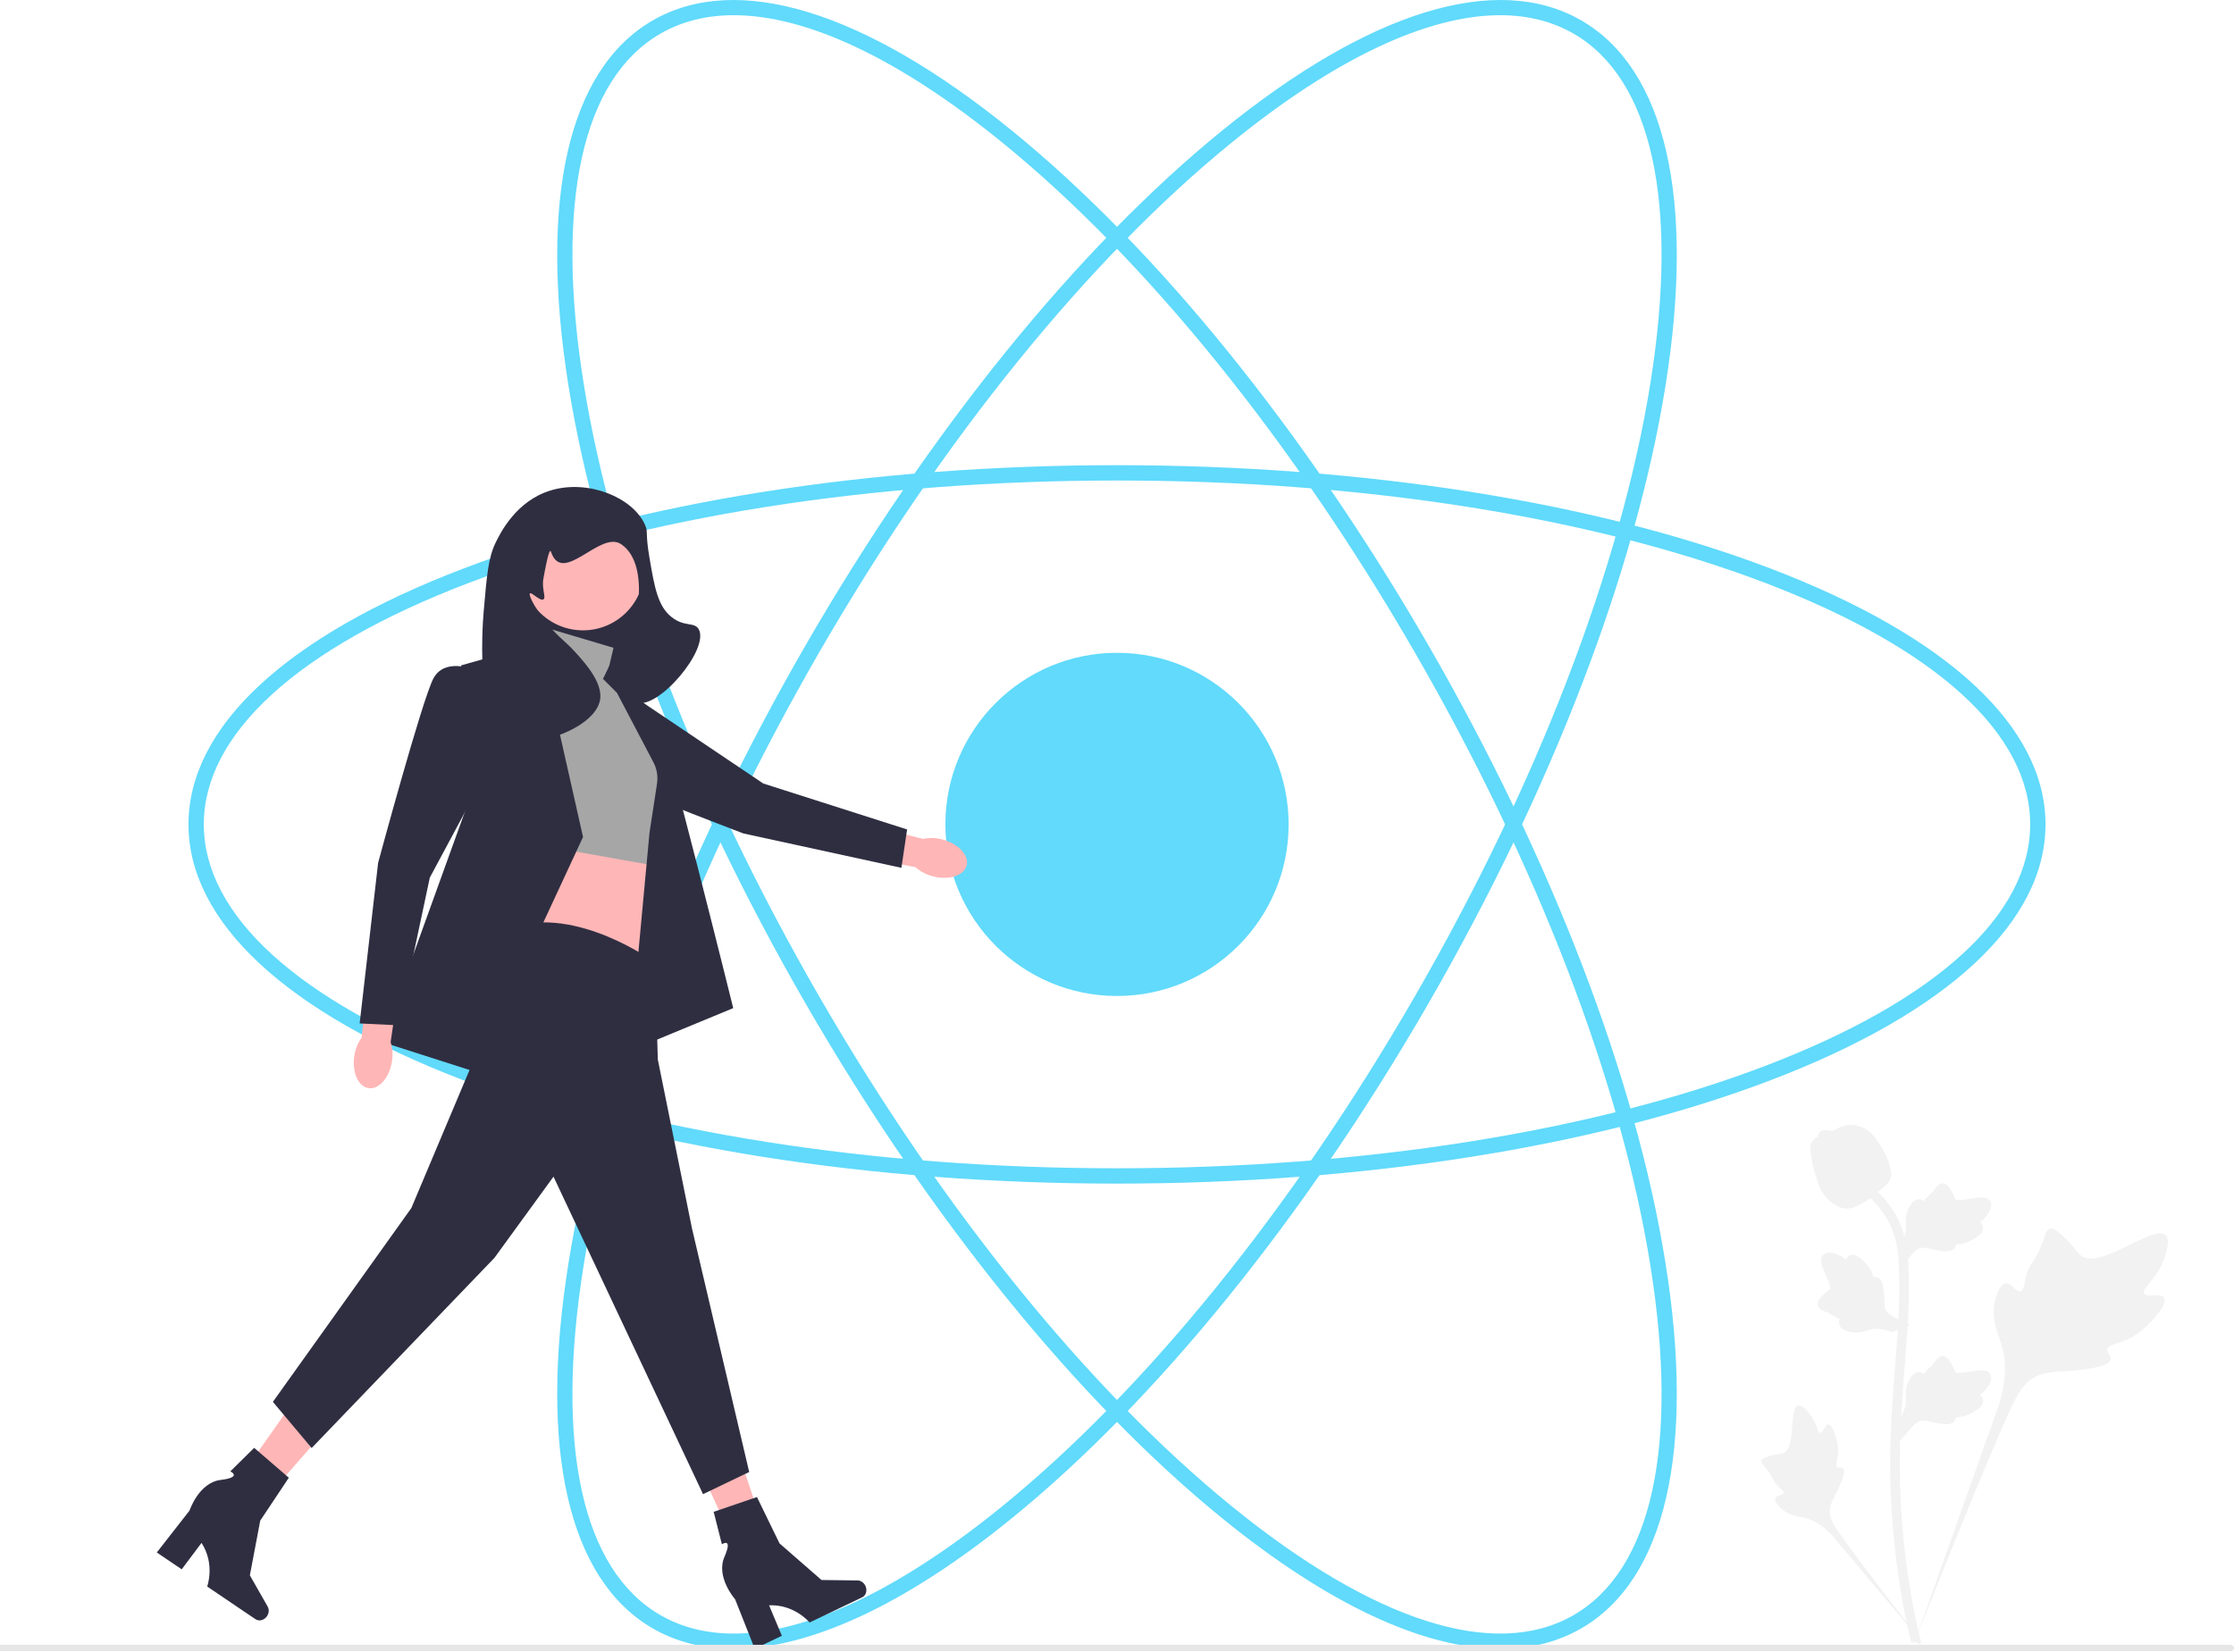
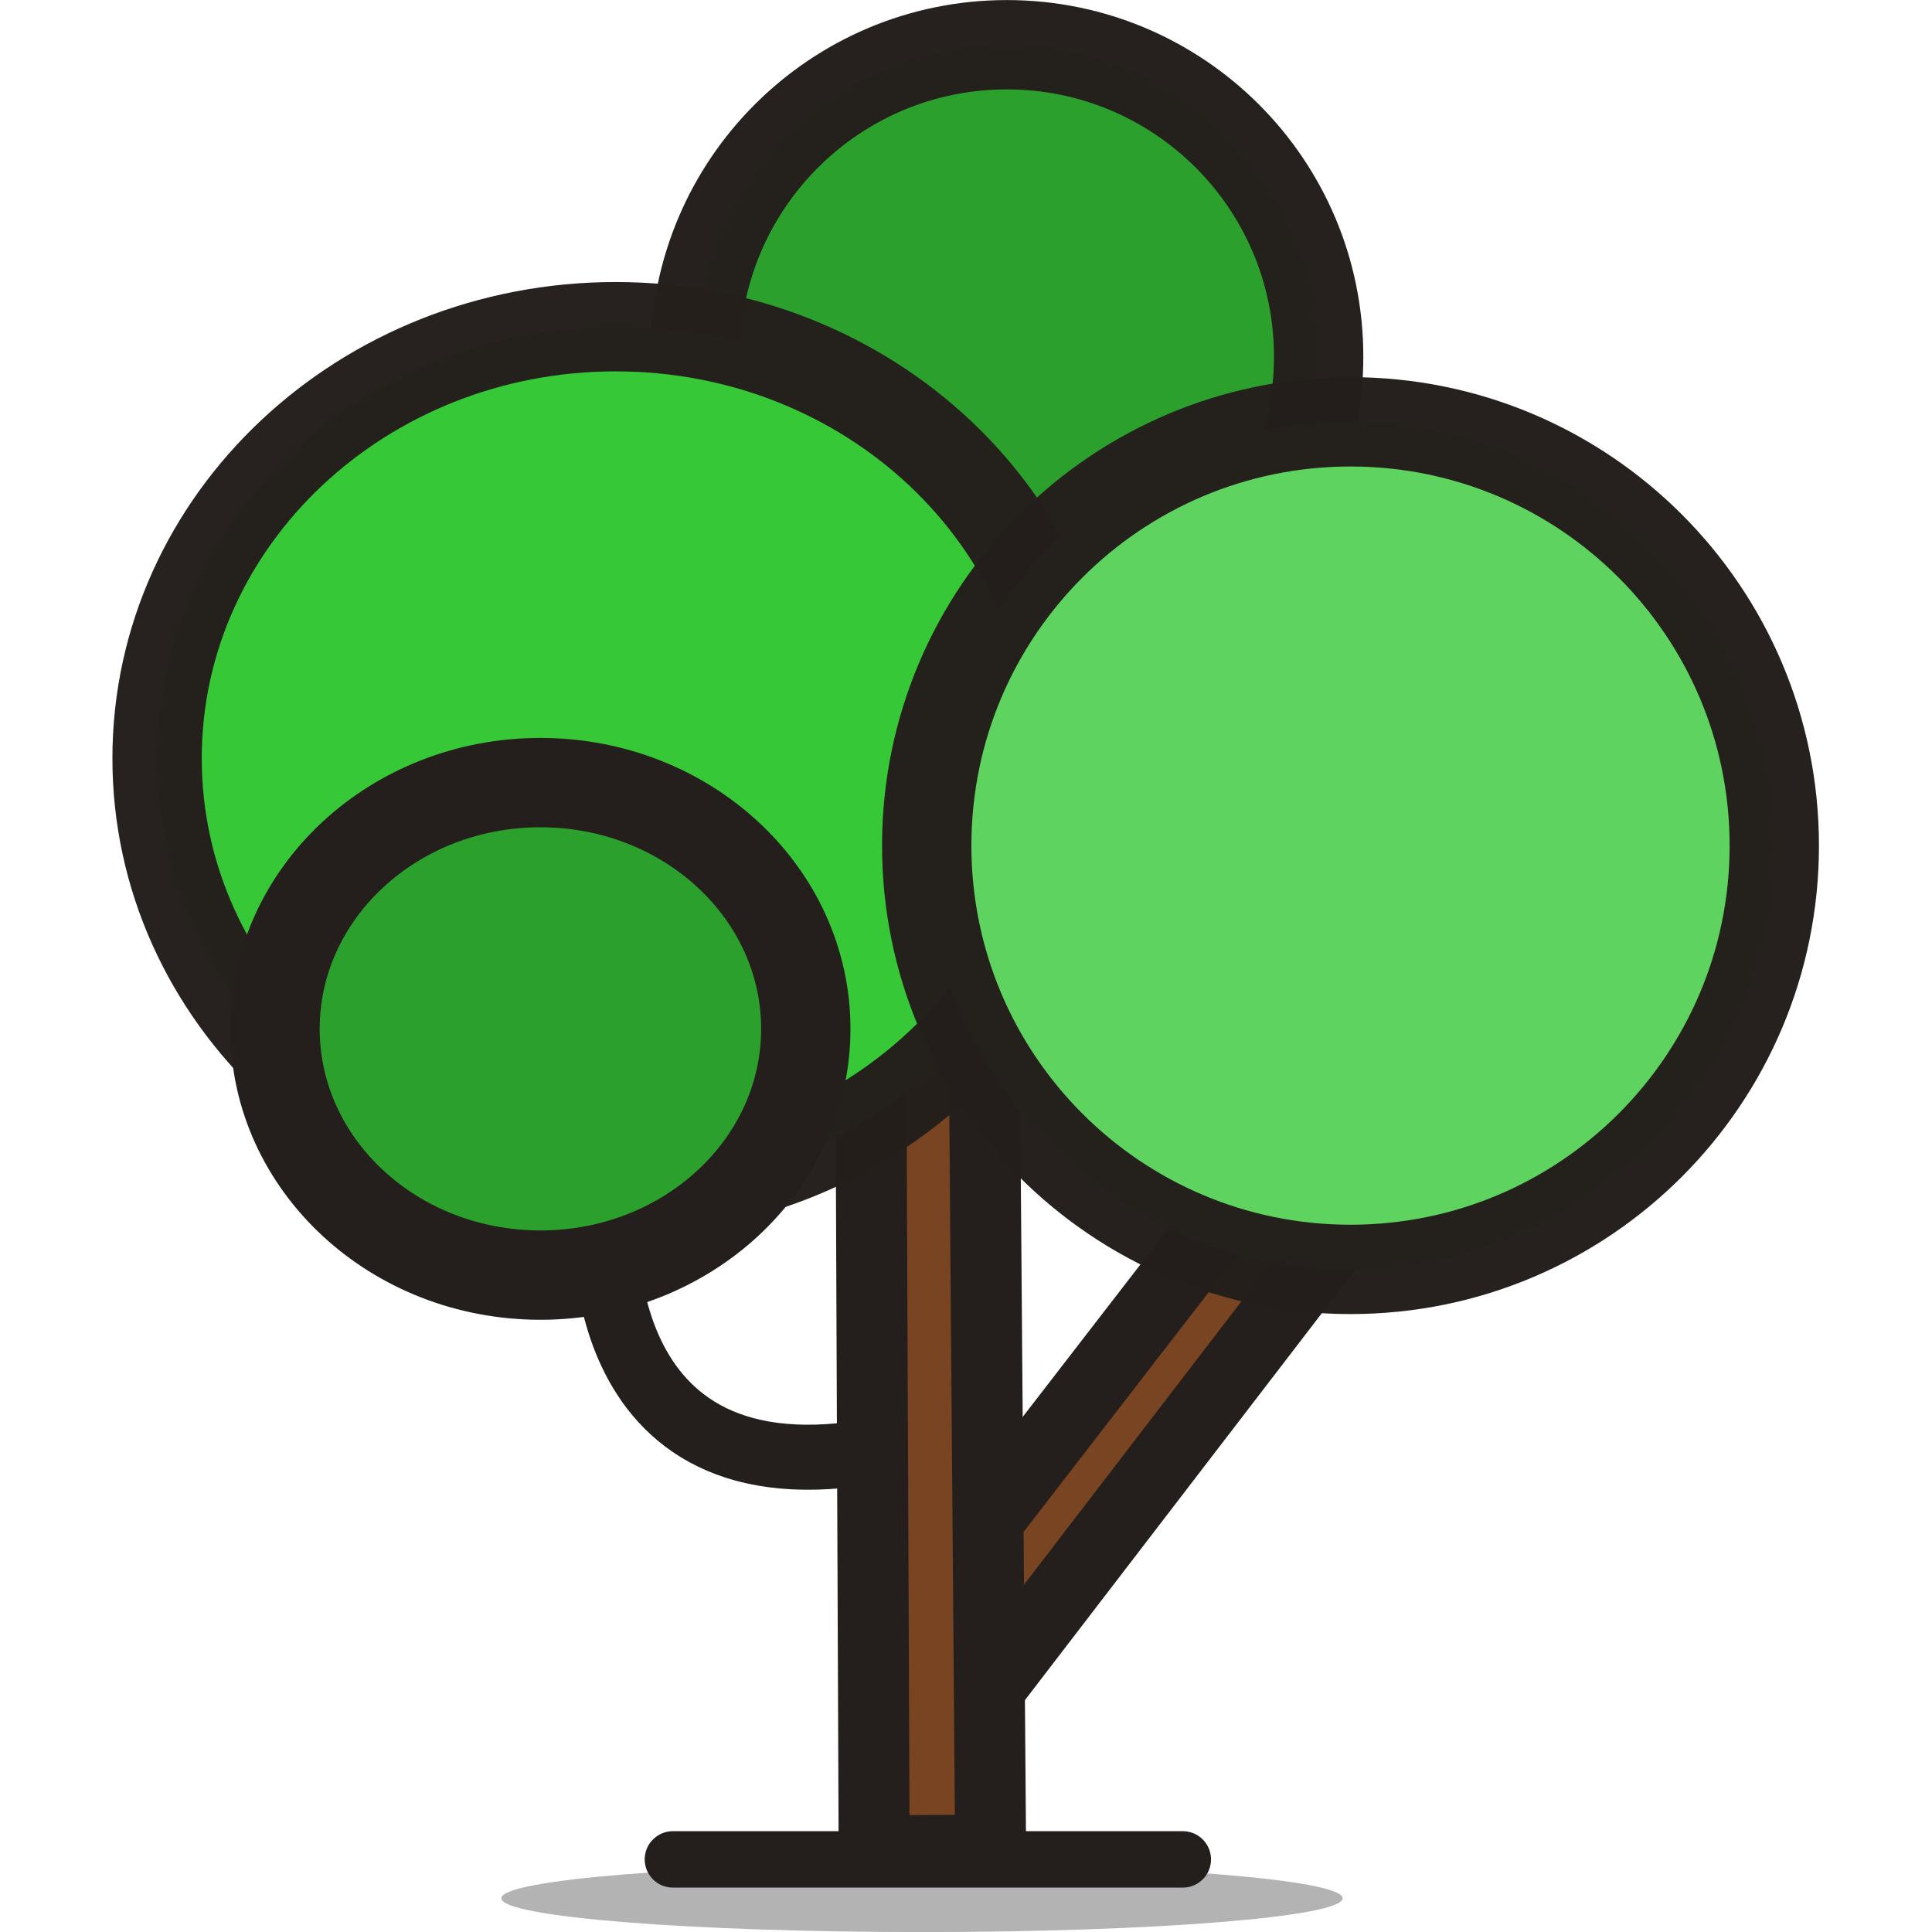
- <svg xmlns="http://www.w3.org/2000/svg" width="583.04" height="431.02" viewBox="0 0 583.04 431.02">
-   <g>
-     <path d="M291.52,308.951c-64.433,0-125.038-9.592-170.652-27.008-46.222-17.648-71.678-41.355-71.678-66.755s25.456-49.105,71.678-66.754c45.614-17.416,106.22-27.008,170.652-27.008s125.038,9.592,170.652,27.008c46.222,17.648,71.677,41.355,71.677,66.754s-25.456,49.106-71.677,66.755c-45.615,17.416-106.22,27.008-170.652,27.008Zm0-183.524c-63.957,0-124.056,9.498-169.226,26.745-44.563,17.015-69.104,39.395-69.104,63.017s24.541,46.003,69.104,63.018c45.17,17.247,105.269,26.745,169.226,26.745s124.056-9.498,169.225-26.745c44.563-17.015,69.104-39.395,69.104-63.018s-24.541-46.002-69.104-63.017c-45.17-17.247-105.269-26.745-169.225-26.745Z" fill="#61dafb" />
-     <path d="M391.642,430.378c-20.024,0-44.985-11.573-72.607-34.022-37.891-30.795-76.5-78.485-108.716-134.285-32.216-55.8-54.212-113.082-61.937-161.293-7.827-48.854-.024-82.752,21.972-95.452,21.996-12.699,55.255-2.507,93.649,28.697,37.891,30.795,76.5,78.485,108.716,134.285,32.216,55.8,54.212,113.082,61.937,161.294,7.827,48.854,.024,82.752-21.972,95.452-6.171,3.562-13.233,5.324-21.042,5.324ZM191.505,3.969c-7.139,0-13.562,1.594-19.149,4.82-20.458,11.812-27.569,44.255-20.022,91.355,7.649,47.742,29.473,104.538,61.451,159.926,31.979,55.388,70.253,102.686,107.774,133.181,37.017,30.086,68.67,40.151,89.127,28.338,20.458-11.812,27.569-44.255,20.022-91.354-7.649-47.742-29.473-104.538-61.451-159.927-31.979-55.388-70.253-102.686-107.775-133.181C234.576,15.259,210.504,3.969,191.505,3.969Z" fill="#61dafb" />
-     <path d="M191.397,430.378c-7.812,0-14.869-1.761-21.042-5.324-21.996-12.7-29.799-46.599-21.972-95.452,7.724-48.212,29.72-105.494,61.937-161.294,32.216-55.8,70.825-103.49,108.716-134.285C357.43,2.817,390.69-7.375,412.685,5.325c21.996,12.699,29.799,46.598,21.972,95.452-7.724,48.211-29.72,105.494-61.937,161.293-32.216,55.8-70.825,103.49-108.716,134.285-27.62,22.448-52.584,34.022-72.607,34.022ZM391.535,3.969c-19,0-43.069,11.288-69.978,33.158-37.521,30.495-75.796,77.793-107.774,133.181-31.978,55.389-53.802,112.185-61.451,159.927-7.546,47.1-.436,79.543,20.022,91.354,5.586,3.226,12.012,4.819,19.149,4.82,19,.002,43.069-11.288,69.977-33.158,37.521-30.495,75.796-77.793,107.775-133.181,31.978-55.389,53.802-112.185,61.451-159.926,7.546-47.1,.436-79.543-20.022-91.355-5.586-3.225-12.012-4.82-19.149-4.82Z" fill="#61dafb" />
-     <circle cx="291.52" cy="215.189" r="44.789" fill="#61dafb" />
+ <svg xmlns="http://www.w3.org/2000/svg" width="22.015px" height="22.015px" viewBox="-1.28 0 22.015 22.015" id="svg8" version="1.1">
+   <defs id="defs2">
+     <clipPath clipPathUnits="userSpaceOnUse" id="clipPath23">
+       <rect height="170.007" id="rect25" style="opacity:1;fill:none;fill-opacity:1;stroke:#000000;stroke-width:1.5;stroke-linecap:round;stroke-linejoin:round;stroke-miterlimit:4;stroke-dasharray:none;stroke-dashoffset:0;stroke-opacity:0.976" transform="rotate(90)" width="263.846" x="6.785" y="110.362" />
+     </clipPath>
+   </defs>
+   <g id="layer1" transform="translate(93.9079,-380.0733)">
+     <rect height="58.184" id="rect8011" ry="1.143" style="opacity:1;fill:none;fill-opacity:1;stroke:none;stroke-width:1.107;stroke-linecap:round;stroke-linejoin:round;stroke-miterlimit:4;stroke-dasharray:none;stroke-dashoffset:0;stroke-opacity:1" width="150.118" x="-377.22" y="-198.905" />
  </g>
-   <g>
-     <path d="M564.784,338.786c-.844-1.424-4.497,.101-5.168-1.191-.669-1.287,2.725-3.249,4.663-7.73,.35-.808,2.553-5.9,.922-7.472-3.092-2.978-17.24,9.313-22.191,5.29-1.087-.883-1.846-2.645-5.134-5.506-1.308-1.138-2.099-1.652-2.865-1.461-1.086,.271-1.172,1.725-2.337,4.584-1.747,4.287-2.78,4.028-3.798,7.449-.756,2.539-.583,4.016-1.472,4.303-1.258,.407-2.416-2.286-4.011-2.045-1.627,.246-2.611,3.382-2.922,5.73-.583,4.406,1.035,7.313,1.932,10.371,.975,3.322,1.553,8.375-.698,15.528l-22.277,62.766c4.918-12.879,19.158-48.185,25.142-61.305,1.727-3.787,3.635-7.629,7.551-9.145,3.77-1.46,8.949-.588,15.55-2.179,.771-.186,2.911-.73,3.18-1.988,.223-1.04-1.036-1.621-.842-2.595,.259-1.307,2.734-1.323,5.775-2.831,2.144-1.063,3.48-2.328,4.629-3.415,.346-.328,5.495-5.262,4.371-7.157Z" fill="#f2f2f2" />
-     <path d="M477.139,371.829c-.942,.004-1.248,2.236-2.076,2.193-.825-.043-.808-2.275-2.448-4.519-.296-.405-2.159-2.955-3.401-2.608-2.354,.658-.404,11.148-3.806,12.418-.747,.279-1.831,.143-4.184,.931-.936,.314-1.417,.554-1.544,.985-.18,.611,.508,1.073,1.575,2.47,1.6,2.094,1.175,2.527,2.56,4.013,1.028,1.104,1.803,1.445,1.687,1.964-.163,.735-1.819,.526-2.161,1.379-.349,.87,.907,2.257,1.969,3.087,1.994,1.557,3.888,1.602,5.647,2.044,1.912,.48,4.559,1.654,7.42,4.823l24.378,29.044c-4.902-6.13-18.122-23.306-22.835-30.028-1.36-1.941-2.696-3.985-2.31-6.345,.371-2.272,2.293-4.562,3.417-8.261,.131-.432,.481-1.639-.058-2.134-.446-.409-1.095,.041-1.517-.335-.567-.504,.14-1.724,.277-3.651,.097-1.359-.138-2.38-.341-3.258-.061-.265-.997-4.215-2.251-4.21Z" fill="#f2f2f2" />
-     <path d="M495.939,376.049l-.568-5.068,.259-.384c1.2-1.777,1.812-3.512,1.819-5.159,.001-.262-.011-.524-.023-.79-.049-1.057-.11-2.371,.575-3.903,.384-.854,1.463-2.831,3.086-2.587,.437,.061,.767,.262,1.018,.497,.037-.059,.075-.117,.115-.181,.505-.771,.905-1.101,1.291-1.419,.296-.245,.602-.497,1.082-1.094,.21-.262,.374-.492,.513-.685,.42-.585,.968-1.282,1.935-1.27,1.033,.049,1.574,.903,1.932,1.468,.64,1.008,.93,1.735,1.122,2.217,.07,.176,.149,.374,.19,.436,.333,.489,3.038,.032,4.057-.135,2.289-.382,4.27-.712,5.087,.732,.585,1.033,.15,2.398-1.33,4.168-.461,.551-.952,.969-1.388,1.297,.361,.215,.684,.546,.815,1.065h0c.308,1.228-.748,2.459-3.137,3.663-.593,.301-1.392,.702-2.512,.896-.527,.091-1.002,.113-1.408,.125-.009,.235-.064,.489-.207,.751-.42,.771-1.293,1.138-2.61,1.05-1.449-.076-2.642-.352-3.694-.595-.919-.21-1.711-.389-2.332-.347-1.153,.093-2.041,1.016-3.083,2.212l-2.603,3.042Z" fill="#f2f2f2" />
-     <path d="M498.572,345.873l-4.758,1.835-.437-.153c-2.023-.71-3.857-.862-5.452-.451-.254,.065-.504,.143-.759,.223-1.01,.316-2.266,.708-3.922,.434-.924-.155-3.11-.697-3.285-2.329-.052-.438,.059-.809,.222-1.111-.066-.021-.133-.042-.204-.065-.874-.293-1.295-.597-1.7-.889-.312-.224-.633-.456-1.332-.769-.307-.137-.571-.237-.793-.322-.672-.258-1.486-.611-1.719-1.549-.215-1.011,.474-1.751,.93-2.241,.813-.875,1.442-1.34,1.86-1.648,.153-.112,.324-.239,.373-.294,.389-.446-.74-2.947-1.159-3.891-.95-2.118-1.772-3.95-.582-5.106,.851-.828,2.282-.754,4.369,.229,.65,.307,1.179,.675,1.607,1.013,.117-.404,.354-.8,.823-1.058h0c1.11-.61,2.569,.099,4.339,2.105,.442,.498,1.033,1.169,1.504,2.203,.221,.487,.363,.941,.478,1.331,.229-.051,.49-.063,.779,.009,.852,.21,1.429,.962,1.678,2.258,.294,1.421,.329,2.645,.362,3.724,.03,.942,.058,1.753,.255,2.344,.382,1.091,1.5,1.717,2.922,2.421l3.603,1.746Z" fill="#f2f2f2" />
-     <path d="M495.939,330.942l-.568-5.068,.259-.384c1.2-1.777,1.812-3.512,1.819-5.159,.001-.262-.011-.524-.023-.79-.049-1.057-.11-2.371,.575-3.903,.384-.854,1.463-2.831,3.086-2.587,.437,.061,.767,.262,1.018,.497,.037-.059,.075-.117,.115-.181,.505-.771,.905-1.101,1.291-1.419,.296-.245,.602-.497,1.082-1.094,.21-.262,.374-.492,.513-.685,.42-.585,.968-1.282,1.935-1.27,1.033,.049,1.574,.903,1.932,1.468,.64,1.008,.93,1.735,1.122,2.217,.07,.176,.149,.374,.19,.436,.333,.489,3.038,.032,4.057-.135,2.289-.382,4.27-.712,5.087,.732,.585,1.033,.15,2.398-1.33,4.168-.461,.551-.952,.969-1.388,1.297,.361,.215,.684,.546,.815,1.065h0c.308,1.228-.748,2.459-3.137,3.663-.593,.301-1.392,.702-2.512,.896-.527,.091-1.002,.113-1.408,.125-.009,.235-.064,.489-.207,.751-.42,.771-1.293,1.138-2.61,1.05-1.449-.076-2.642-.352-3.694-.595-.919-.21-1.711-.389-2.332-.347-1.153,.093-2.041,1.016-3.083,2.212l-2.603,3.042Z" fill="#f2f2f2" />
-     <path d="M501.124,429.32l-1.062-.666-.257-1.226,.257,1.226-1.238,.142c-.02-.115-.087-.379-.188-.793-.554-2.266-2.244-9.162-3.654-20.023-.984-7.581-1.541-15.376-1.656-23.17-.115-7.807,.255-13.717,.551-18.467,.224-3.583,.496-6.994,.762-10.317,.71-8.878,1.379-17.265,.881-26.55-.11-2.073-.341-6.387-2.862-10.978-1.462-2.663-3.476-5.027-5.987-7.023l1.561-1.963c2.771,2.207,5,4.826,6.623,7.782,2.795,5.09,3.047,9.791,3.168,12.05,.507,9.449-.17,17.916-.887,26.88-.264,3.311-.536,6.708-.759,10.276-.294,4.706-.66,10.565-.546,18.271,.113,7.701,.663,15.4,1.634,22.886,1.392,10.724,3.058,17.517,3.605,19.749,.291,1.192,.352,1.441,.054,1.914Z" fill="#f2f2f2" />
-     <path d="M482.075,315.456c-.103,0-.207-.002-.312-.01-2.134-.115-4.11-1.392-5.875-3.796-.827-1.131-1.251-2.42-2.095-4.992-.131-.396-.767-2.408-1.154-5.176-.253-1.808-.221-2.565,.137-3.233,.398-.744,1.041-1.263,1.766-1.613-.032-.24-.006-.487,.098-.739,.427-1.045,1.563-.908,2.177-.842,.311,.039,.699,.091,1.117,.069,.658-.032,1.012-.228,1.548-.521,.513-.281,1.15-.631,2.096-.825,1.865-.389,3.427,.139,3.942,.313,2.71,.903,4.046,3.01,5.593,5.45,.308,.489,1.367,2.271,2.065,4.713,.504,1.762,.433,2.545,.281,3.128-.308,1.197-1.036,1.882-2.885,3.394-1.931,1.583-2.9,2.376-3.732,2.858-1.937,1.118-3.153,1.821-4.768,1.821Z" fill="#f2f2f2" />
+   <g id="g8681" transform="translate(93.9079,-380.0733)">
+     <rect height="58.184" id="rect8677" ry="1.143" style="opacity:1;fill:none;fill-opacity:1;stroke:none;stroke-width:1.107;stroke-linecap:round;stroke-linejoin:round;stroke-miterlimit:4;stroke-dasharray:none;stroke-dashoffset:0;stroke-opacity:1" width="150.118" x="-377.22" y="-198.905" />
  </g>
-   <g>
-     <g>
-       <path id="b-215" d="M243.47,228.74c4.166,1.099,8.11-.159,8.809-2.811,.699-2.651-2.111-5.691-6.279-6.79-1.659-.462-3.404-.52-5.09-.169l-17.71-4.434-1.904,8.355,17.661,3.484c1.294,1.137,2.841,1.948,4.512,2.364Z" fill="#ffb6b6" />
-       <path d="M146.133,188.062s-3.597,6.903,1.389,10.308,46.502,19.186,46.502,19.186l41.23,8.973,1.488-10.02-37.538-11.993-31.304-21.053-21.767,4.599Z" fill="#2f2e41" />
-     </g>
-     <g>
-       <polygon points="195.229 410.87 202.222 407.724 191.212 374.816 180.892 379.457 195.229 410.87" fill="#ffb6b6" />
-       <path d="M225.854,413.944h0c.559,1.168,.183,2.512-.839,3.001l-13.725,6.567s-3.948-4.783-10.573-4.484l3.336,7.947-7.08,3.388-5.117-12.897s-5.091-5.774-2.791-11.071c2.299-5.297-.659-3.297-.659-3.297l-2.151-8.469,11.301-3.861,5.884,12.094,10.954,9.558,9.416,.118c.838,.01,1.642,.563,2.045,1.407l0-0Z" fill="#2f2e41" />
-     </g>
-     <g>
-       <polygon points="56.861 393.879 63.109 398.323 85.938 372.188 76.717 365.63 56.861 393.879" fill="#ffb6b6" />
-       <path d="M69.689,421.858h0c-.725,1.073-2.075,1.428-3.014,.793l-12.604-8.522s2.131-5.825-1.476-11.39l-5.171,6.896-6.502-4.396,8.541-10.935s2.409-7.311,8.142-8.005c5.733-.694,2.512-2.235,2.512-2.235l6.22-6.137,9.044,7.799-7.461,11.19-2.709,14.283,4.658,8.184c.415,.728,.344,1.701-.18,2.476l0,0Z" fill="#2f2e41" />
-     </g>
-     <rect x="134.654" y="143.321" width="32.834" height="45.092" fill="#2f2e41" />
-     <path d="M160.115,169.095l-17.828-5.3-3.373,9.155-.482,55.892s25.537-5.782,31.319,3.855l1.927-17.346s6.264-8.673,.964-19.755c-5.3-11.082-10.297-16.079-10.297-16.079l-4.158-2.231,1.927-8.191Z" fill="#a6a6a6" />
-     <path d="M139.637,220.41l-2.409,24.573,31.801,6.746s-2.409-21.201,.482-26.019l-29.873-5.3Z" fill="#ffb6b6" />
-     <path d="M170.956,251.247s-20.237-14.937-37.583-9.155c0,0-20.478,12.769-9.878,34.933l-16.141,38.306-36.137,50.592,10.118,12.046,47.701-49.629,15.419-21.201,39.028,82.875,12.046-5.782-14.937-63.602-8.914-44.088-.723-25.296Z" fill="#2f2e41" />
-     <polygon points="123.736 279.675 99.645 271.966 122.773 207.882 120.364 173.672 140.768 167.917 152.164 218.482 123.736 279.675" fill="#2f2e41" />
-     <path d="M161.014,180.848l-3.642-3.642,1.624-3.357s10.514,10.905,12.442,13.796,19.925,75.502,19.925,75.502l-27.152,11.227,5.3-57.013,1.962-12.824c.29-1.896-.034-3.836-.926-5.534l-9.533-18.155Z" fill="#2f2e41" />
-     <circle cx="152.152" cy="148.56" r="15.977" fill="#ffb6b6" />
-     <path d="M162.089,142.029c-5.482-3.656-15.293,10.985-18.293,1.985-.468-1.403-1.568,4.805-1.971,6.977-.511,2.759,.782,4.962,0,5.456-.884,.558-3.05-1.932-3.507-1.559-.447,.365,.99,3.259,3.507,6.625,3.341,4.467,5.435,5.555,8.183,8.573,2.559,2.81,7.294,8.01,6.625,12.47-1.258,8.388-21.741,14.871-28.058,8.573-1.512-1.508-1.808-4.923-2.338-11.691-.789-10.072-.193-17.63,0-19.874,.804-9.343,1.206-14.015,3.118-17.926,1.22-2.497,5.33-10.907,14.418-13.639,9.763-2.935,21.382,1.85,24.55,8.963,.915,2.055,.026,1.836,1.169,8.573,1.353,7.973,2.229,12.758,5.845,15.588,3.322,2.6,5.886,1.147,7.014,3.118,2.927,5.112-10.656,21.289-16.367,19.095-3.441-1.322-3.745-9.206-3.507-12.86,.512-7.868,4.41-9.537,4.287-16.757-.033-1.91-.149-8.671-4.676-11.691Z" fill="#2f2e41" />
-     <g>
-       <path id="c-216" d="M92.482,275.542c-.678,4.255,.967,8.053,3.675,8.485,2.708,.431,5.452-2.668,6.13-6.924,.294-1.696,.178-3.439-.339-5.081l2.647-18.063-8.503-1.061-1.706,17.92c-1.002,1.401-1.655,3.021-1.903,4.725Z" fill="#ffb6b6" />
-       <path d="M123.255,174.636s-7.227-2.891-10.118,2.409-14.455,48.183-14.455,48.183l-4.818,41.919,10.118,.482,8.191-38.546,17.828-33.246-6.746-21.201Z" fill="#2f2e41" />
-     </g>
+   <g id="g9233" transform="translate(93.9079,-380.0733)">
+     <rect height="58.184" id="rect9229" ry="1.143" style="opacity:1;fill:none;fill-opacity:1;stroke:none;stroke-width:1.107;stroke-linecap:round;stroke-linejoin:round;stroke-miterlimit:4;stroke-dasharray:none;stroke-dashoffset:0;stroke-opacity:1" width="150.118" x="-377.22" y="-198.905" />
+     <rect height="368.832" id="rect9311" ry="1.143" style="opacity:1;fill:none;fill-opacity:1;stroke:none;stroke-width:1.107;stroke-linecap:round;stroke-linejoin:round;stroke-miterlimit:4;stroke-dasharray:none;stroke-dashoffset:0;stroke-opacity:1" width="313.24" x="-594.39" y="-161.634" />
+     <ellipse cx="-84.682" cy="401.704" id="path981-7" rx="4.793" ry="0.385" style="opacity:1;fill:#b3b3b3;fill-opacity:1;stroke:none;stroke-width:0.985;stroke-linecap:round;stroke-linejoin:round;stroke-miterlimit:4;stroke-dasharray:none;stroke-dashoffset:0;stroke-opacity:1" />
+     <path d="m -87.52,401.261 h 5.81" id="path977-8" style="opacity:1;fill:none;fill-opacity:1;stroke:#241f1c;stroke-width:0.643;stroke-linecap:round;stroke-linejoin:round;stroke-miterlimit:4;stroke-dasharray:none;stroke-dashoffset:0;stroke-opacity:1" />
+     <path d="m -88.285,393.907 c 0,0 -0.266,3.346 3.137,2.685" id="path972-85" style="opacity:1;fill:none;fill-opacity:1;stroke:#241f1c;stroke-width:0.741;stroke-linecap:round;stroke-linejoin:round;stroke-miterlimit:4;stroke-dasharray:none;stroke-dashoffset:0;stroke-opacity:1" />
+     <path d="m -85.046,398.838 6.322,-8.186 0.982,0.614 -6.289,8.196 z" id="path979-8" style="opacity:1;fill:#784421;fill-opacity:1;stroke:#241f1c;stroke-width:0.809;stroke-linecap:round;stroke-linejoin:round;stroke-miterlimit:4;stroke-dasharray:none;stroke-dashoffset:0;stroke-opacity:1" />
+     <circle cx="-83.715" cy="384.136" id="path837-7-1-6" r="3.553" style="opacity:1;fill:#2ca02c;fill-opacity:1;stroke:#241f1c;stroke-width:1.018;stroke-linecap:round;stroke-linejoin:round;stroke-miterlimit:4;stroke-dasharray:none;stroke-dashoffset:0;stroke-opacity:0.988" />
+     <path d="m -85.227,401.163 -0.039,-9.521 1.291,-1.3e-4 0.075,9.513 z" id="path979-8-6" style="opacity:1;fill:#784421;fill-opacity:1;stroke:#241f1c;stroke-width:0.809;stroke-linecap:round;stroke-linejoin:round;stroke-miterlimit:4;stroke-dasharray:none;stroke-dashoffset:0;stroke-opacity:1" />
+     <ellipse cx="-88.172" cy="388.715" id="path837-7-80" rx="5.226" ry="4.919" style="opacity:1;fill:#37c837;fill-opacity:1;stroke:#241f1c;stroke-width:1.018;stroke-linecap:round;stroke-linejoin:round;stroke-miterlimit:4;stroke-dasharray:none;stroke-dashoffset:0;stroke-opacity:0.984" />
+     <circle cx="-79.799" cy="389.709" id="path837-2" r="4.829" style="opacity:1;fill:#5fd35f;fill-opacity:1;stroke:#241f1c;stroke-width:1.018;stroke-linecap:round;stroke-linejoin:round;stroke-miterlimit:4;stroke-dasharray:none;stroke-dashoffset:0;stroke-opacity:0.988" />
+     <ellipse cx="-89.03" cy="391.797" id="ellipse8289" rx="3.024" ry="2.806" style="opacity:1;fill:#2ca02c;fill-opacity:1;stroke:#241f1c;stroke-width:1.018;stroke-linecap:round;stroke-linejoin:round;stroke-miterlimit:4;stroke-dasharray:none;stroke-dashoffset:0;stroke-opacity:1" />
  </g>
-   <path d="M583.04,430.18h0c0,.464-.376,.84-.84,.84H0v-1.68H582.2c.464,0,.84,.376,.84,.84Z" fill="#e6e6e6" />
</svg>
